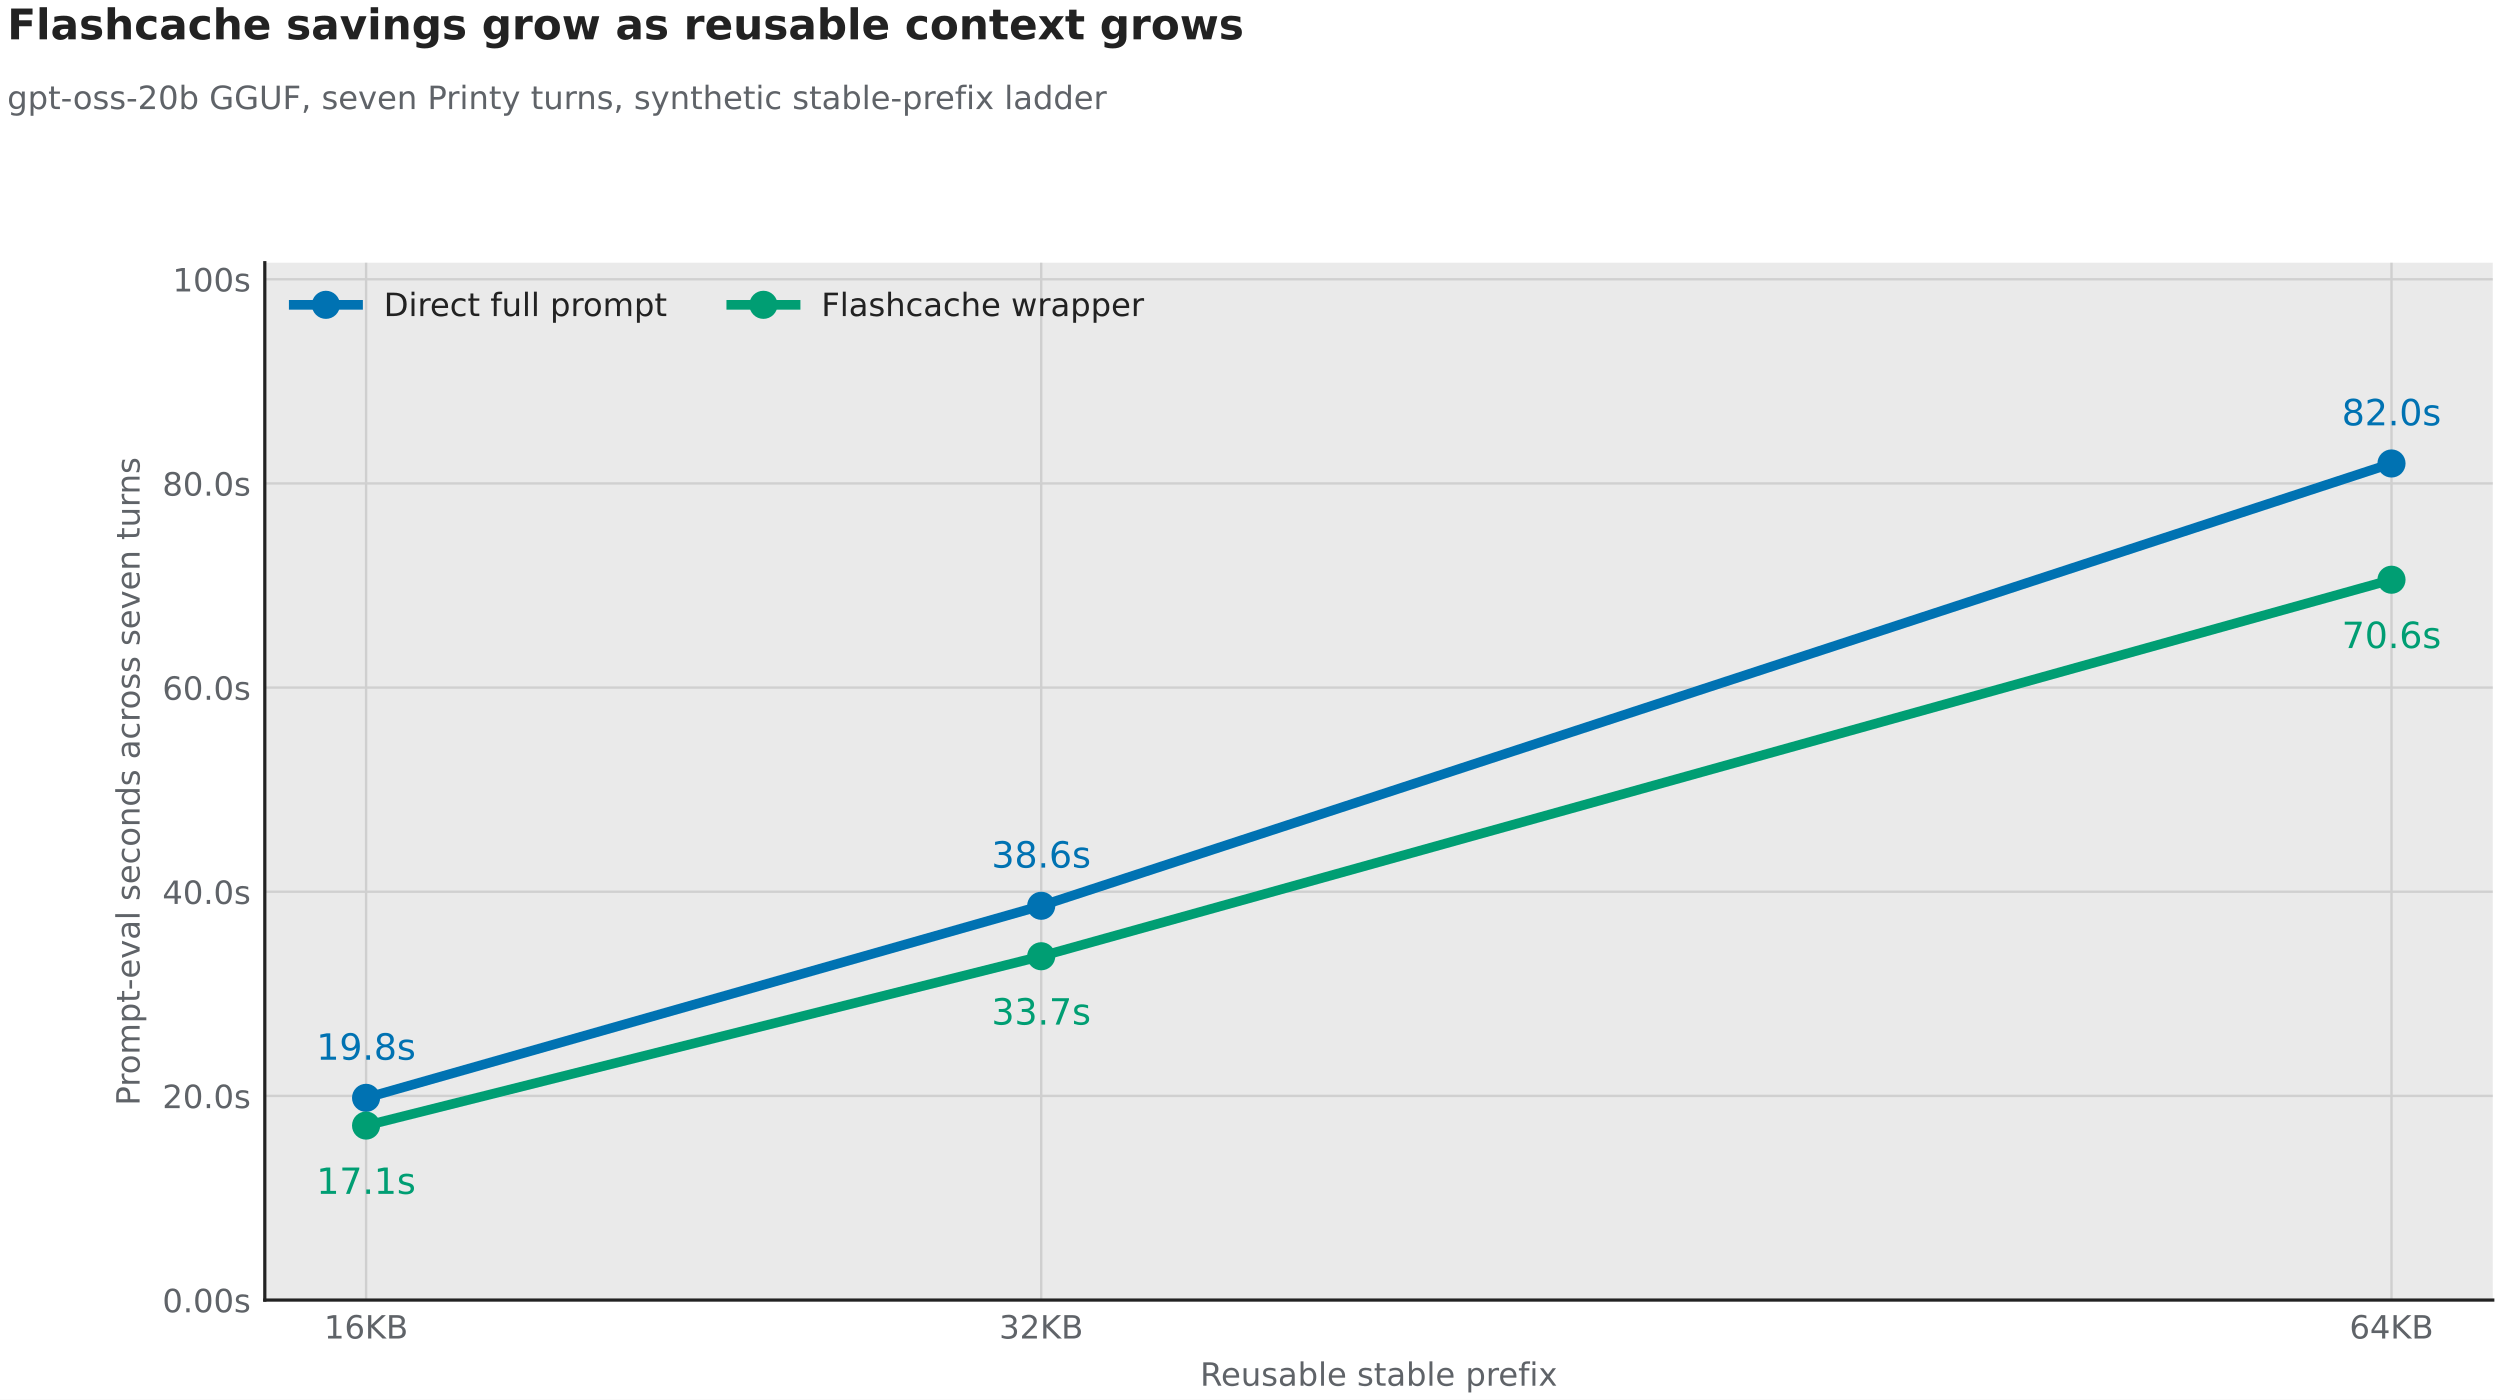
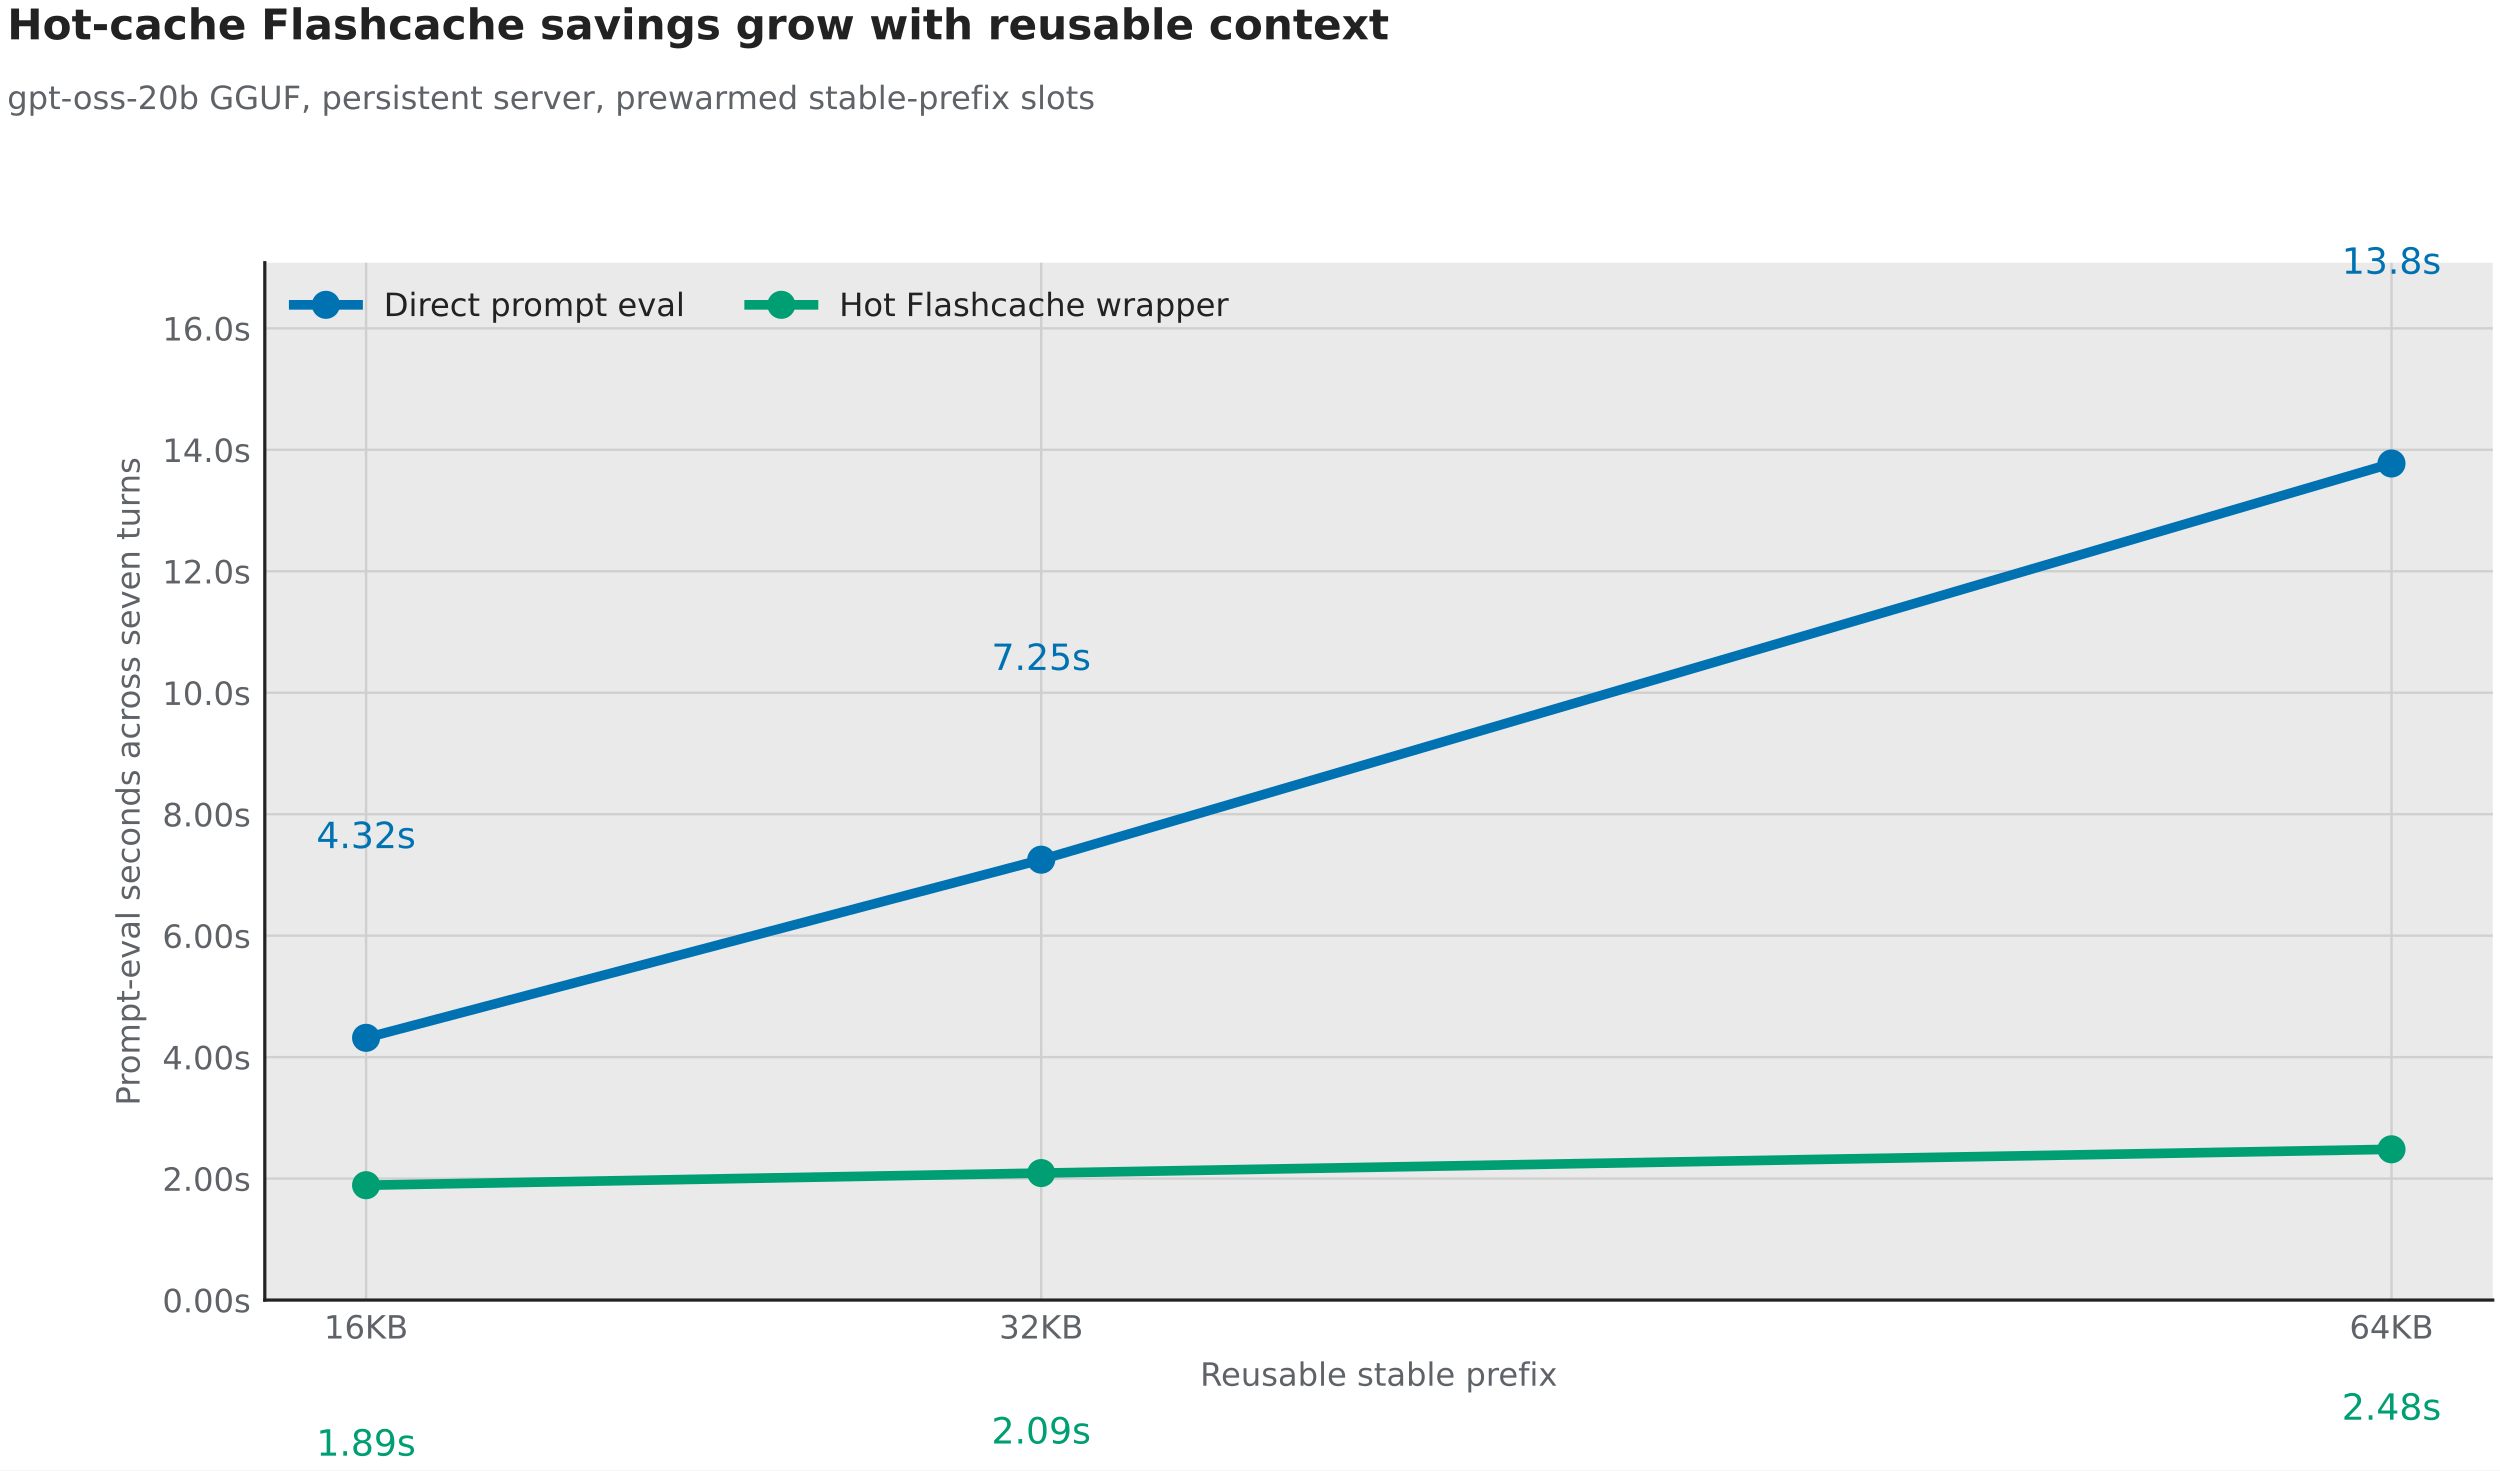
- <svg xmlns="http://www.w3.org/2000/svg" xmlns:xlink="http://www.w3.org/1999/xlink" width="621.972pt" height="348.227pt" viewBox="0 0 621.972 348.227" version="1.1">
+ <svg xmlns="http://www.w3.org/2000/svg" xmlns:xlink="http://www.w3.org/1999/xlink" width="621.972pt" height="365.818pt" viewBox="0 0 621.972 365.818" version="1.1">
  <defs>
    <style type="text/css">*{stroke-linejoin: round; stroke-linecap: butt}</style>
  </defs>
  <g id="figure_1">
    <g id="patch_1">
-       <path d="M 0 348.227 L 621.972 348.227 L 621.972 0 L 0 0 z " style="fill: #ffffff" />
+       <path d="M 0 365.818 L 621.972 365.818 L 621.972 0 L 0 0 z " style="fill: #ffffff" />
    </g>
    <g id="axes_1">
      <g id="patch_2">
        <path d="M 65.88 323.442 L 620.172 323.442 L 620.172 65.358 L 65.88 65.358 z " style="fill: #eaeaea" />
      </g>
      <g id="matplotlib.axis_1">
        <g id="xtick_1">
          <g id="line2d_1">
-             <path d="M 91.075 323.442 L 91.075 65.358 " clip-path="url(#pec9fd5a939)" style="fill: none; stroke: #cfcfcf; stroke-width: 0.6; stroke-linecap: square" />
+             <path d="M 91.075 323.442 L 91.075 65.358 " clip-path="url(#p1f89ede46c)" style="fill: none; stroke: #cfcfcf; stroke-width: 0.6; stroke-linecap: square" />
          </g>
          <g id="line2d_2" />
          <g id="text_1">
            <text style="fill: #5f6368; font: 8px 'DejaVu Sans'; text-anchor: middle" x="91.075" y="333.021" transform="rotate(-0 91.07509 333.0208)">16KB</text>
          </g>
        </g>
        <g id="xtick_2">
          <g id="line2d_3">
-             <path d="M 259.042 323.442 L 259.042 65.358 " clip-path="url(#pec9fd5a939)" style="fill: none; stroke: #cfcfcf; stroke-width: 0.6; stroke-linecap: square" />
+             <path d="M 259.042 323.442 L 259.042 65.358 " clip-path="url(#p1f89ede46c)" style="fill: none; stroke: #cfcfcf; stroke-width: 0.6; stroke-linecap: square" />
          </g>
          <g id="line2d_4" />
          <g id="text_2">
            <text style="fill: #5f6368; font: 8px 'DejaVu Sans'; text-anchor: middle" x="259.042" y="333.021" transform="rotate(-0 259.0424 333.0208)">32KB</text>
          </g>
        </g>
        <g id="xtick_3">
          <g id="line2d_5">
-             <path d="M 594.977 323.442 L 594.977 65.358 " clip-path="url(#pec9fd5a939)" style="fill: none; stroke: #cfcfcf; stroke-width: 0.6; stroke-linecap: square" />
+             <path d="M 594.977 323.442 L 594.977 65.358 " clip-path="url(#p1f89ede46c)" style="fill: none; stroke: #cfcfcf; stroke-width: 0.6; stroke-linecap: square" />
          </g>
          <g id="line2d_6" />
          <g id="text_3">
            <text style="fill: #5f6368; font: 8px 'DejaVu Sans'; text-anchor: middle" x="594.977" y="333.021" transform="rotate(-0 594.9769 333.0208)">64KB</text>
          </g>
        </g>
        <g id="text_4">
          <text style="fill: #5f6368; font: 8px 'DejaVu Sans'; text-anchor: middle" x="343.026" y="344.763" transform="rotate(-0 343.026 344.7633)">Reusable stable prefix</text>
        </g>
      </g>
      <g id="matplotlib.axis_2">
        <g id="ytick_1">
          <g id="line2d_7">
-             <path d="M 65.88 323.442 L 620.172 323.442 " clip-path="url(#pec9fd5a939)" style="fill: none; stroke: #cfcfcf; stroke-opacity: 0.95; stroke-width: 0.6; stroke-linecap: square" />
+             <path d="M 65.88 323.442 L 620.172 323.442 " clip-path="url(#p1f89ede46c)" style="fill: none; stroke: #cfcfcf; stroke-opacity: 0.95; stroke-width: 0.6; stroke-linecap: square" />
          </g>
          <g id="line2d_8" />
          <g id="text_5">
            <text style="fill: #5f6368; font: 8px 'DejaVu Sans'; text-anchor: end" x="62.38" y="326.481" transform="rotate(-0 62.38 326.4814)">0.00s</text>
          </g>
        </g>
        <g id="ytick_2">
          <g id="line2d_9">
-             <path d="M 65.88 272.648 L 620.172 272.648 " clip-path="url(#pec9fd5a939)" style="fill: none; stroke: #cfcfcf; stroke-opacity: 0.95; stroke-width: 0.6; stroke-linecap: square" />
+             <path d="M 65.88 293.222 L 620.172 293.222 " clip-path="url(#p1f89ede46c)" style="fill: none; stroke: #cfcfcf; stroke-opacity: 0.95; stroke-width: 0.6; stroke-linecap: square" />
          </g>
          <g id="line2d_10" />
          <g id="text_6">
-             <text style="fill: #5f6368; font: 8px 'DejaVu Sans'; text-anchor: end" x="62.38" y="275.688" transform="rotate(-0 62.38 275.6877)">20.0s</text>
+             <text style="fill: #5f6368; font: 8px 'DejaVu Sans'; text-anchor: end" x="62.38" y="296.261" transform="rotate(-0 62.38 296.2611)">2.00s</text>
          </g>
        </g>
        <g id="ytick_3">
          <g id="line2d_11">
-             <path d="M 65.88 221.855 L 620.172 221.855 " clip-path="url(#pec9fd5a939)" style="fill: none; stroke: #cfcfcf; stroke-opacity: 0.95; stroke-width: 0.6; stroke-linecap: square" />
+             <path d="M 65.88 263.001 L 620.172 263.001 " clip-path="url(#p1f89ede46c)" style="fill: none; stroke: #cfcfcf; stroke-opacity: 0.95; stroke-width: 0.6; stroke-linecap: square" />
          </g>
          <g id="line2d_12" />
          <g id="text_7">
-             <text style="fill: #5f6368; font: 8px 'DejaVu Sans'; text-anchor: end" x="62.38" y="224.894" transform="rotate(-0 62.38 224.894)">40.0s</text>
+             <text style="fill: #5f6368; font: 8px 'DejaVu Sans'; text-anchor: end" x="62.38" y="266.041" transform="rotate(-0 62.38 266.0408)">4.00s</text>
          </g>
        </g>
        <g id="ytick_4">
          <g id="line2d_13">
-             <path d="M 65.88 171.061 L 620.172 171.061 " clip-path="url(#pec9fd5a939)" style="fill: none; stroke: #cfcfcf; stroke-opacity: 0.95; stroke-width: 0.6; stroke-linecap: square" />
+             <path d="M 65.88 232.781 L 620.172 232.781 " clip-path="url(#p1f89ede46c)" style="fill: none; stroke: #cfcfcf; stroke-opacity: 0.95; stroke-width: 0.6; stroke-linecap: square" />
          </g>
          <g id="line2d_14" />
          <g id="text_8">
-             <text style="fill: #5f6368; font: 8px 'DejaVu Sans'; text-anchor: end" x="62.38" y="174.1" transform="rotate(-0 62.38 174.1004)">60.0s</text>
+             <text style="fill: #5f6368; font: 8px 'DejaVu Sans'; text-anchor: end" x="62.38" y="235.82" transform="rotate(-0 62.38 235.8205)">6.00s</text>
          </g>
        </g>
        <g id="ytick_5">
          <g id="line2d_15">
-             <path d="M 65.88 120.267 L 620.172 120.267 " clip-path="url(#pec9fd5a939)" style="fill: none; stroke: #cfcfcf; stroke-opacity: 0.95; stroke-width: 0.6; stroke-linecap: square" />
+             <path d="M 65.88 202.561 L 620.172 202.561 " clip-path="url(#p1f89ede46c)" style="fill: none; stroke: #cfcfcf; stroke-opacity: 0.95; stroke-width: 0.6; stroke-linecap: square" />
          </g>
          <g id="line2d_16" />
          <g id="text_9">
-             <text style="fill: #5f6368; font: 8px 'DejaVu Sans'; text-anchor: end" x="62.38" y="123.307" transform="rotate(-0 62.38 123.3067)">80.0s</text>
+             <text style="fill: #5f6368; font: 8px 'DejaVu Sans'; text-anchor: end" x="62.38" y="205.6" transform="rotate(-0 62.38 205.6001)">8.00s</text>
          </g>
        </g>
        <g id="ytick_6">
          <g id="line2d_17">
-             <path d="M 65.88 69.474 L 620.172 69.474 " clip-path="url(#pec9fd5a939)" style="fill: none; stroke: #cfcfcf; stroke-opacity: 0.95; stroke-width: 0.6; stroke-linecap: square" />
+             <path d="M 65.88 172.34 L 620.172 172.34 " clip-path="url(#p1f89ede46c)" style="fill: none; stroke: #cfcfcf; stroke-opacity: 0.95; stroke-width: 0.6; stroke-linecap: square" />
          </g>
          <g id="line2d_18" />
          <g id="text_10">
-             <text style="fill: #5f6368; font: 8px 'DejaVu Sans'; text-anchor: end" x="62.38" y="72.513" transform="rotate(-0 62.38 72.51303)">100s</text>
-           </g>
-         </g>
-         <g id="text_11">
+             <text style="fill: #5f6368; font: 8px 'DejaVu Sans'; text-anchor: end" x="62.38" y="175.38" transform="rotate(-0 62.38 175.3798)">10.0s</text>
+           </g>
+         </g>
+         <g id="ytick_7">
+           <g id="line2d_19">
+             <path d="M 65.88 142.12 L 620.172 142.12 " clip-path="url(#p1f89ede46c)" style="fill: none; stroke: #cfcfcf; stroke-opacity: 0.95; stroke-width: 0.6; stroke-linecap: square" />
+           </g>
+           <g id="line2d_20" />
+           <g id="text_11">
+             <text style="fill: #5f6368; font: 8px 'DejaVu Sans'; text-anchor: end" x="62.38" y="145.16" transform="rotate(-0 62.38 145.1595)">12.0s</text>
+           </g>
+         </g>
+         <g id="ytick_8">
+           <g id="line2d_21">
+             <path d="M 65.88 111.9 L 620.172 111.9 " clip-path="url(#p1f89ede46c)" style="fill: none; stroke: #cfcfcf; stroke-opacity: 0.95; stroke-width: 0.6; stroke-linecap: square" />
+           </g>
+           <g id="line2d_22" />
+           <g id="text_12">
+             <text style="fill: #5f6368; font: 8px 'DejaVu Sans'; text-anchor: end" x="62.38" y="114.939" transform="rotate(-0 62.38 114.9392)">14.0s</text>
+           </g>
+         </g>
+         <g id="ytick_9">
+           <g id="line2d_23">
+             <path d="M 65.88 81.68 L 620.172 81.68 " clip-path="url(#p1f89ede46c)" style="fill: none; stroke: #cfcfcf; stroke-opacity: 0.95; stroke-width: 0.6; stroke-linecap: square" />
+           </g>
+           <g id="line2d_24" />
+           <g id="text_13">
+             <text style="fill: #5f6368; font: 8px 'DejaVu Sans'; text-anchor: end" x="62.38" y="84.719" transform="rotate(-0 62.38 84.71892)">16.0s</text>
+           </g>
+         </g>
+         <g id="text_14">
          <text style="fill: #5f6368; font: 8px 'DejaVu Sans'; text-anchor: middle" x="34.736" y="194.4" transform="rotate(-90 34.73625 194.4)">Prompt-eval seconds across seven turns</text>
        </g>
      </g>
-       <g id="line2d_19">
-         <path d="M 91.075 273.134 L 259.042 225.347 L 594.977 115.31 " clip-path="url(#pec9fd5a939)" style="fill: none; stroke: #0072b2; stroke-width: 2.4; stroke-linecap: square" />
+       <g id="line2d_25">
+         <path d="M 91.075 258.201 L 259.042 213.881 L 594.977 115.31 " clip-path="url(#p1f89ede46c)" style="fill: none; stroke: #0072b2; stroke-width: 2.4; stroke-linecap: square" />
        <defs>
-           <path id="mdeecf6d820" d="M 0 3 C 0.796 3 1.559 2.684 2.121 2.121 C 2.684 1.559 3 0.796 3 0 C 3 -0.796 2.684 -1.559 2.121 -2.121 C 1.559 -2.684 0.796 -3 0 -3 C -0.796 -3 -1.559 -2.684 -2.121 -2.121 C -2.684 -1.559 -3 -0.796 -3 0 C -3 0.796 -2.684 1.559 -2.121 2.121 C -1.559 2.684 -0.796 3 0 3 z " style="stroke: #0072b2" />
+           <path id="mcfeeef312a" d="M 0 3 C 0.796 3 1.559 2.684 2.121 2.121 C 2.684 1.559 3 0.796 3 0 C 3 -0.796 2.684 -1.559 2.121 -2.121 C 1.559 -2.684 0.796 -3 0 -3 C -0.796 -3 -1.559 -2.684 -2.121 -2.121 C -2.684 -1.559 -3 -0.796 -3 0 C -3 0.796 -2.684 1.559 -2.121 2.121 C -1.559 2.684 -0.796 3 0 3 z " style="stroke: #0072b2" />
        </defs>
-         <g clip-path="url(#pec9fd5a939)">
-           <use xlink:href="#mdeecf6d820" x="91.075" y="273.134" style="fill: #0072b2; stroke: #0072b2" />
-           <use xlink:href="#mdeecf6d820" x="259.042" y="225.347" style="fill: #0072b2; stroke: #0072b2" />
-           <use xlink:href="#mdeecf6d820" x="594.977" y="115.31" style="fill: #0072b2; stroke: #0072b2" />
-         </g>
-       </g>
-       <g id="line2d_20">
-         <path d="M 91.075 280.028 L 259.042 237.903 L 594.977 144.232 " clip-path="url(#pec9fd5a939)" style="fill: none; stroke: #009e73; stroke-width: 2.4; stroke-linecap: square" />
+         <g clip-path="url(#p1f89ede46c)">
+           <use xlink:href="#mcfeeef312a" x="91.075" y="258.201" style="fill: #0072b2; stroke: #0072b2" />
+           <use xlink:href="#mcfeeef312a" x="259.042" y="213.881" style="fill: #0072b2; stroke: #0072b2" />
+           <use xlink:href="#mcfeeef312a" x="594.977" y="115.31" style="fill: #0072b2; stroke: #0072b2" />
+         </g>
+       </g>
+       <g id="line2d_26">
+         <path d="M 91.075 294.867 L 259.042 291.847 L 594.977 285.933 " clip-path="url(#p1f89ede46c)" style="fill: none; stroke: #009e73; stroke-width: 2.4; stroke-linecap: square" />
        <defs>
-           <path id="mb224f28033" d="M 0 3 C 0.796 3 1.559 2.684 2.121 2.121 C 2.684 1.559 3 0.796 3 0 C 3 -0.796 2.684 -1.559 2.121 -2.121 C 1.559 -2.684 0.796 -3 0 -3 C -0.796 -3 -1.559 -2.684 -2.121 -2.121 C -2.684 -1.559 -3 -0.796 -3 0 C -3 0.796 -2.684 1.559 -2.121 2.121 C -1.559 2.684 -0.796 3 0 3 z " style="stroke: #009e73" />
+           <path id="m87fd1debec" d="M 0 3 C 0.796 3 1.559 2.684 2.121 2.121 C 2.684 1.559 3 0.796 3 0 C 3 -0.796 2.684 -1.559 2.121 -2.121 C 1.559 -2.684 0.796 -3 0 -3 C -0.796 -3 -1.559 -2.684 -2.121 -2.121 C -2.684 -1.559 -3 -0.796 -3 0 C -3 0.796 -2.684 1.559 -2.121 2.121 C -1.559 2.684 -0.796 3 0 3 z " style="stroke: #009e73" />
        </defs>
-         <g clip-path="url(#pec9fd5a939)">
-           <use xlink:href="#mb224f28033" x="91.075" y="280.028" style="fill: #009e73; stroke: #009e73" />
-           <use xlink:href="#mb224f28033" x="259.042" y="237.903" style="fill: #009e73; stroke: #009e73" />
-           <use xlink:href="#mb224f28033" x="594.977" y="144.232" style="fill: #009e73; stroke: #009e73" />
+         <g clip-path="url(#p1f89ede46c)">
+           <use xlink:href="#m87fd1debec" x="91.075" y="294.867" style="fill: #009e73; stroke: #009e73" />
+           <use xlink:href="#m87fd1debec" x="259.042" y="291.847" style="fill: #009e73; stroke: #009e73" />
+           <use xlink:href="#m87fd1debec" x="594.977" y="285.933" style="fill: #009e73; stroke: #009e73" />
        </g>
      </g>
      <g id="patch_3">
        <path d="M 65.88 323.442 L 65.88 65.358 " style="fill: none; stroke: #222222; stroke-width: 0.8; stroke-linejoin: miter; stroke-linecap: square" />
      </g>
      <g id="patch_4">
        <path d="M 65.88 323.442 L 620.172 323.442 " style="fill: none; stroke: #222222; stroke-width: 0.8; stroke-linejoin: miter; stroke-linecap: square" />
      </g>
-       <g id="text_12">
-         <text style="fill: #0072b2; font: 9px 'DejaVu Sans'; text-anchor: middle" x="91.075" y="263.643" transform="rotate(-0 91.07509 263.6429)">19.8s</text>
-       </g>
-       <g id="text_13">
-         <text style="fill: #009e73; font: 9px 'DejaVu Sans'; text-anchor: middle" x="91.075" y="297.026" transform="rotate(-0 91.07509 297.0258)">17.1s</text>
-       </g>
-       <g id="text_14">
-         <text style="fill: #0072b2; font: 9px 'DejaVu Sans'; text-anchor: middle" x="259.042" y="215.856" transform="rotate(-0 259.0424 215.8562)">38.6s</text>
-       </g>
      <g id="text_15">
-         <text style="fill: #009e73; font: 9px 'DejaVu Sans'; text-anchor: middle" x="259.042" y="254.9" transform="rotate(-0 259.0424 254.9003)">33.7s</text>
+         <text style="fill: #0072b2; font: 9px 'DejaVu Sans'; text-anchor: middle" x="91.075" y="210.999" transform="rotate(-0 91.07509 210.9988)">4.32s</text>
      </g>
      <g id="text_16">
-         <text style="fill: #0072b2; font: 9px 'DejaVu Sans'; text-anchor: middle" x="594.977" y="105.819" transform="rotate(-0 594.9769 105.819)">82.0s</text>
+         <text style="fill: #009e73; font: 9px 'DejaVu Sans'; text-anchor: middle" x="91.075" y="362.146" transform="rotate(-0 91.07509 362.1459)">1.89s</text>
      </g>
      <g id="text_17">
-         <text style="fill: #009e73; font: 9px 'DejaVu Sans'; text-anchor: middle" x="594.977" y="161.229" transform="rotate(-0 594.9769 161.2292)">70.6s</text>
+         <text style="fill: #0072b2; font: 9px 'DejaVu Sans'; text-anchor: middle" x="259.042" y="166.679" transform="rotate(-0 259.0424 166.6787)">7.25s</text>
+       </g>
+       <g id="text_18">
+         <text style="fill: #009e73; font: 9px 'DejaVu Sans'; text-anchor: middle" x="259.042" y="359.127" transform="rotate(-0 259.0424 359.1265)">2.09s</text>
+       </g>
+       <g id="text_19">
+         <text style="fill: #0072b2; font: 9px 'DejaVu Sans'; text-anchor: middle" x="594.977" y="68.108" transform="rotate(-0 594.9769 68.10756)">13.8s</text>
+       </g>
+       <g id="text_20">
+         <text style="fill: #009e73; font: 9px 'DejaVu Sans'; text-anchor: middle" x="594.977" y="353.212" transform="rotate(-0 594.9769 353.2119)">2.48s</text>
      </g>
      <g id="legend_1">
-         <g id="line2d_21">
+         <g id="line2d_27">
          <path d="M 73.08 75.837 L 81.08 75.837 L 89.08 75.837 " style="fill: none; stroke: #0072b2; stroke-width: 2.4; stroke-linecap: square" />
          <g>
-             <use xlink:href="#mdeecf6d820" x="81.08" y="75.837" style="fill: #0072b2; stroke: #0072b2" />
-           </g>
-         </g>
-         <g id="text_18">
-           <text style="fill: #222222; font: 8px 'DejaVu Sans'; text-anchor: start" x="95.48" y="78.637" transform="rotate(-0 95.48 78.63675)">Direct full prompt</text>
-         </g>
-         <g id="line2d_22">
-           <path d="M 181.935 75.837 L 189.935 75.837 L 197.935 75.837 " style="fill: none; stroke: #009e73; stroke-width: 2.4; stroke-linecap: square" />
+             <use xlink:href="#mcfeeef312a" x="81.08" y="75.837" style="fill: #0072b2; stroke: #0072b2" />
+           </g>
+         </g>
+         <g id="text_21">
+           <text style="fill: #222222; font: 8px 'DejaVu Sans'; text-anchor: start" x="95.48" y="78.637" transform="rotate(-0 95.48 78.63675)">Direct prompt eval</text>
+         </g>
+         <g id="line2d_28">
+           <path d="M 186.386 75.837 L 194.386 75.837 L 202.386 75.837 " style="fill: none; stroke: #009e73; stroke-width: 2.4; stroke-linecap: square" />
          <g>
-             <use xlink:href="#mb224f28033" x="189.935" y="75.837" style="fill: #009e73; stroke: #009e73" />
-           </g>
-         </g>
-         <g id="text_19">
-           <text style="fill: #222222; font: 8px 'DejaVu Sans'; text-anchor: start" x="204.335" y="78.637" transform="rotate(-0 204.335 78.63675)">Flashcache wrapper</text>
-         </g>
-       </g>
-     </g>
-     <g id="text_20">
-       <text style="fill: #222222; font: 600 10.5px 'DejaVu Sans'; text-anchor: start" x="1.8" y="9.778" transform="rotate(-0 1.8 9.778359)">Flashcache savings grow as reusable context grows</text>
-     </g>
-     <g id="text_21">
-       <text style="fill: #5f6368; font: 8px 'DejaVu Sans'; text-anchor: start" x="1.8" y="27.139" transform="rotate(-0 1.8 27.13875)">gpt-oss-20b GGUF, seven Printy turns, synthetic stable-prefix ladder</text>
+             <use xlink:href="#m87fd1debec" x="194.386" y="75.837" style="fill: #009e73; stroke: #009e73" />
+           </g>
+         </g>
+         <g id="text_22">
+           <text style="fill: #222222; font: 8px 'DejaVu Sans'; text-anchor: start" x="208.786" y="78.637" transform="rotate(-0 208.7862 78.63675)">Hot Flashcache wrapper</text>
+         </g>
+       </g>
+     </g>
+     <g id="text_23">
+       <text style="fill: #222222; font: 600 10.5px 'DejaVu Sans'; text-anchor: start" x="1.8" y="9.778" transform="rotate(-0 1.8 9.778359)">Hot-cache Flashcache savings grow with reusable context</text>
+     </g>
+     <g id="text_24">
+       <text style="fill: #5f6368; font: 8px 'DejaVu Sans'; text-anchor: start" x="1.8" y="27.139" transform="rotate(-0 1.8 27.13875)">gpt-oss-20b GGUF, persistent server, prewarmed stable-prefix slots</text>
    </g>
  </g>
  <defs>
-     <clipPath id="pec9fd5a939">
+     <clipPath id="p1f89ede46c">
      <rect x="65.88" y="65.358" width="554.292" height="258.084" />
    </clipPath>
  </defs>
</svg>
